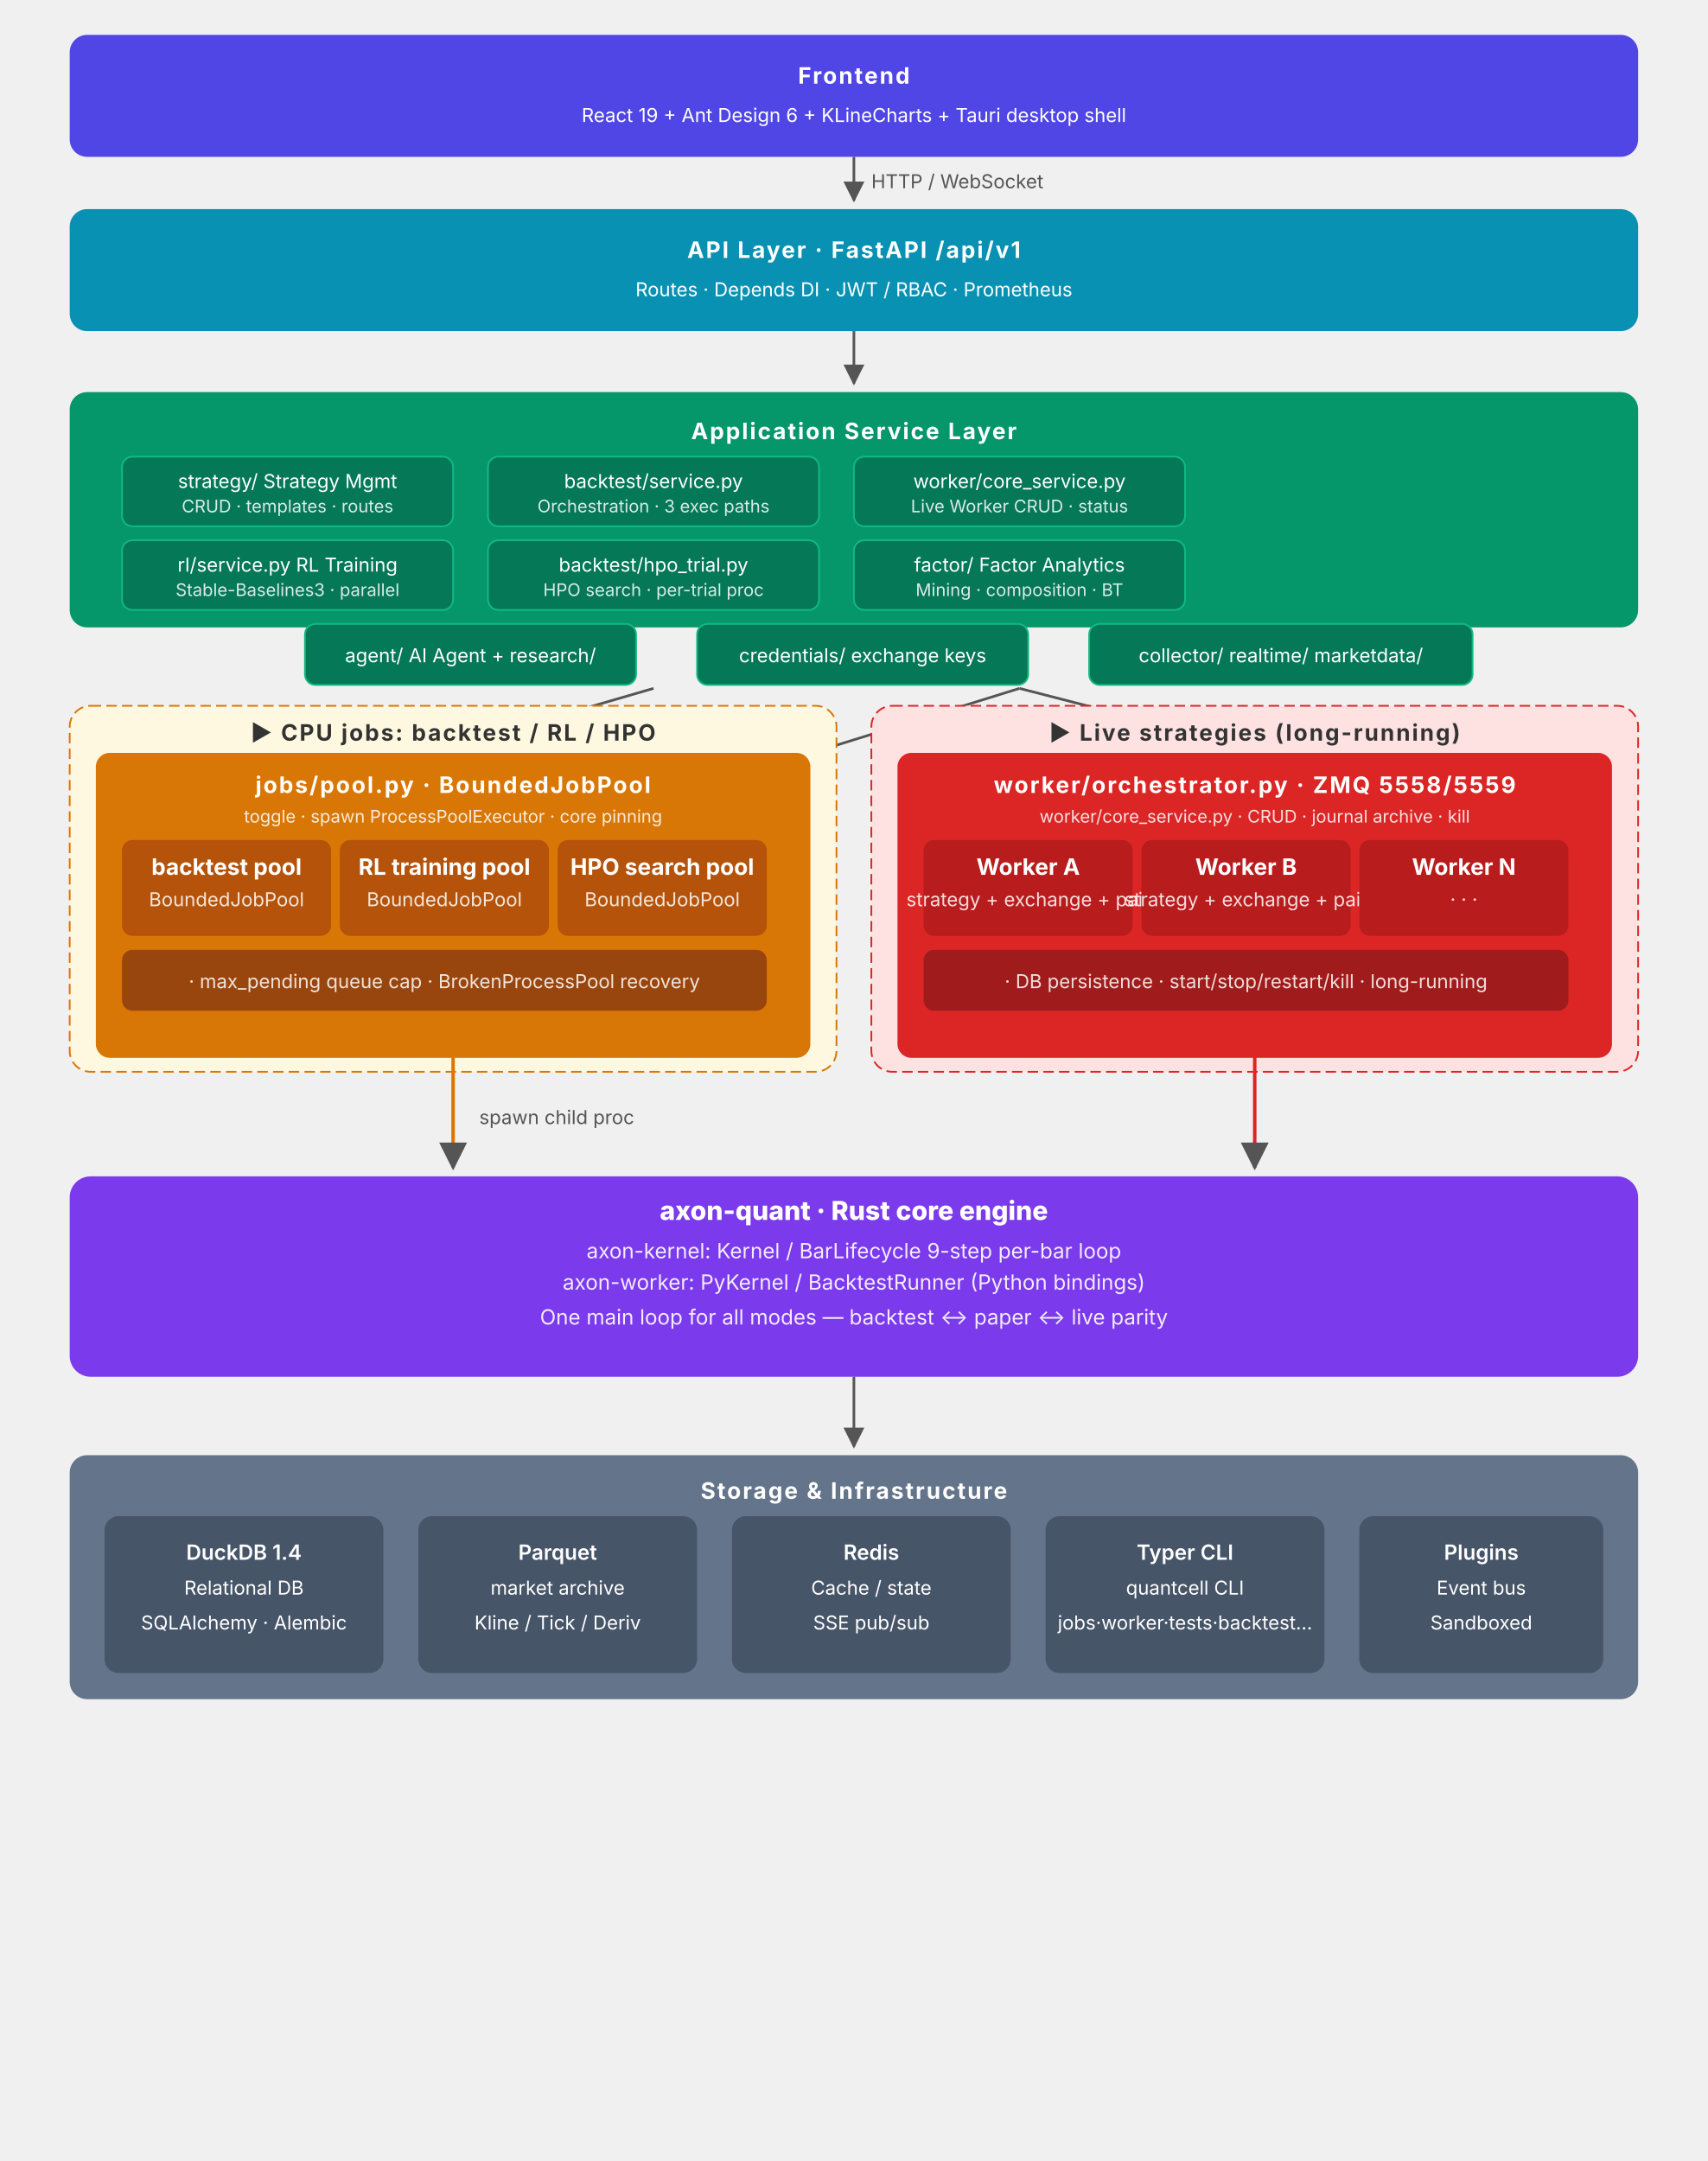
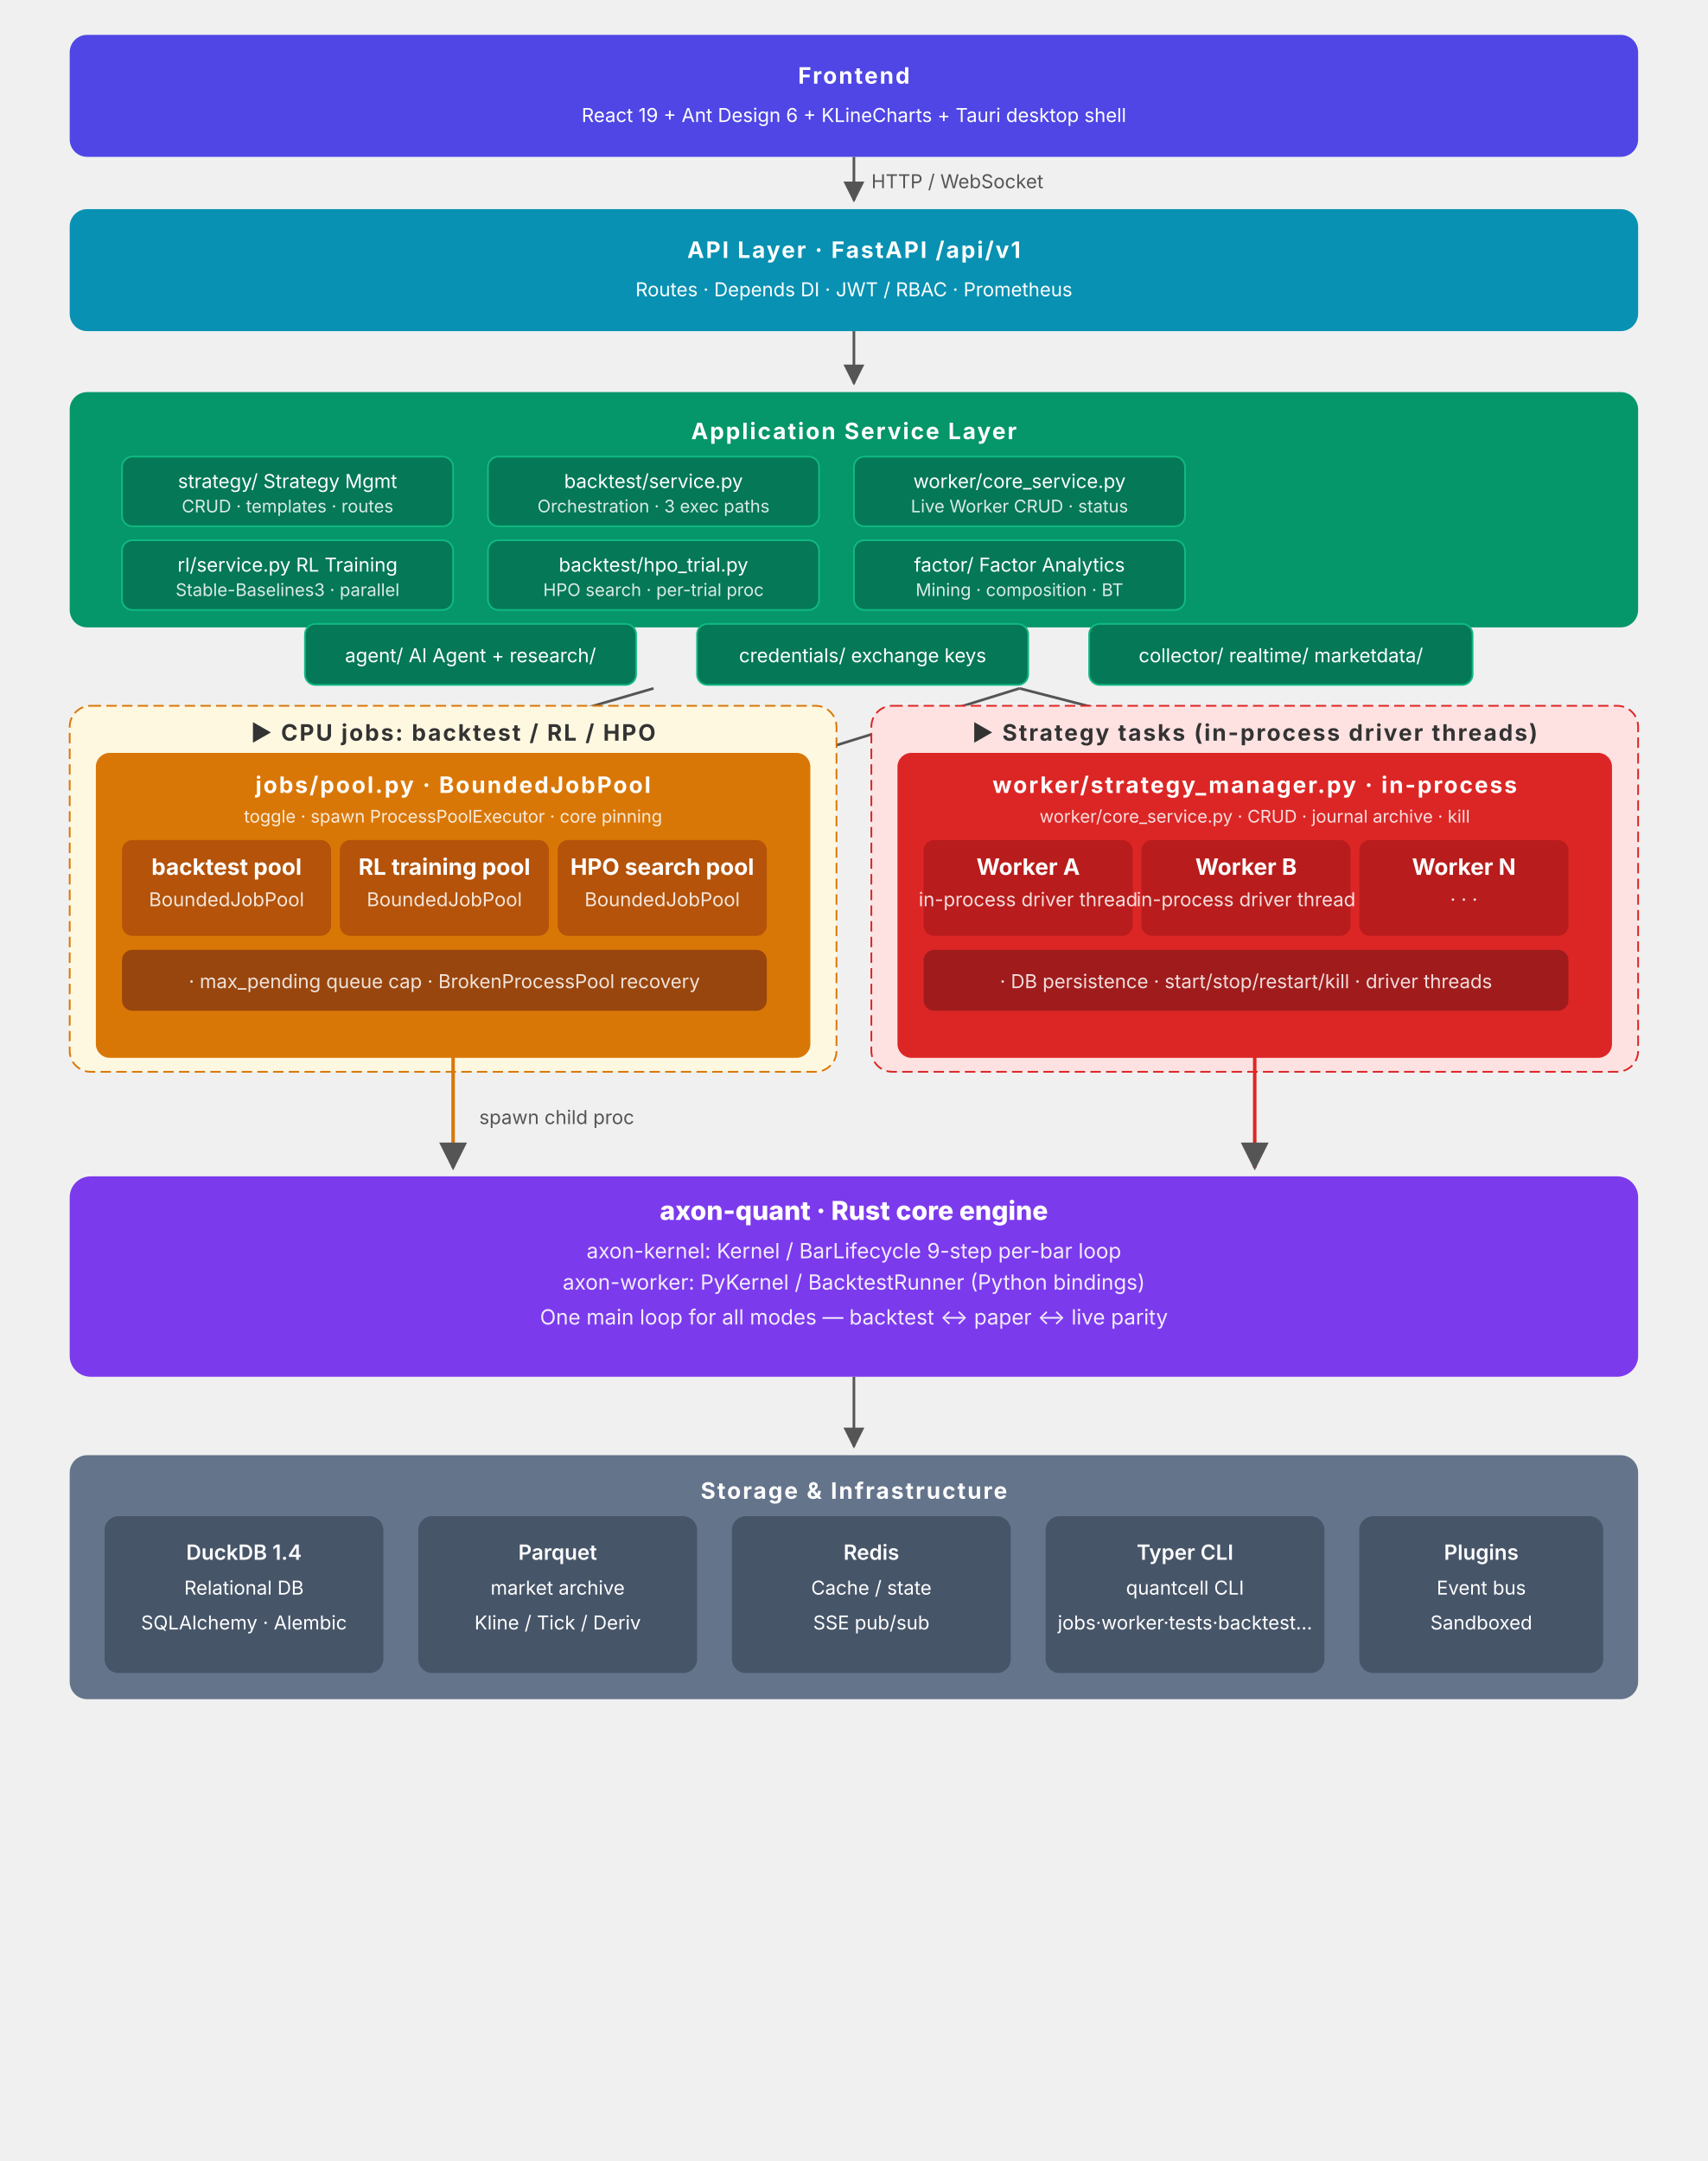
<svg xmlns="http://www.w3.org/2000/svg" width="980" viewBox="0 0 980 1240" font-family="-apple-system,'PingFang SC','Microsoft YaHei',sans-serif" style="max-width:100%;height:auto;background:#fff;border-radius:8px">
  <defs>
    <marker id="arrow" viewBox="0 0 10 10" refX="9" refY="5" markerWidth="8" markerHeight="8" orient="auto">
      <path d="M0,0 L10,5 L0,10 z" fill="#555" />
    </marker>
    <marker id="arrow-dash" viewBox="0 0 10 10" refX="9" refY="5" markerWidth="8" markerHeight="8" orient="auto">
      <path d="M0,0 L10,5 L0,10 z" fill="#888" />
    </marker>
    <style>
      .group-title { font-size:13px; font-weight:700; fill:#fff; letter-spacing:1px }
      .group-title-dark { font-size:13px; font-weight:700; fill:#333; letter-spacing:1px }
      .node { font-size:12px; font-weight:600; fill:#fff }
      .node-sm { font-size:11px; fill:#fff }
      .label { font-size:11px; fill:#555 }
      .sub { font-size:10px; fill:#fff; opacity:.85 }
      .pool-node { font-size:13px; font-weight:700; fill:#fff }
      .pool-sub { font-size:11px; fill:#fff; opacity:.85 }
      .kernel-title { font-size:15px; font-weight:800; fill:#fff }
      .kernel-sub { font-size:12px; fill:#fff; opacity:.9 }
          .hv:hover{filter:brightness(1.15);cursor:help}
    </style>
  </defs>
  <rect class="hv" x="40" y="20" width="900" height="70" rx="10" fill="#4f46e5" />
  <text x="490" y="48" text-anchor="middle" class="group-title">Frontend</text>
  <text x="490" y="70" text-anchor="middle" class="node-sm">React 19 + Ant Design 6 + KLineCharts + Tauri desktop shell</text>
  <line x1="490" y1="90" x2="490" y2="115" stroke="#555" stroke-width="1.5" marker-end="url(#arrow)" />
  <text x="500" y="108" class="label">HTTP / WebSocket</text>
  <rect class="hv" x="40" y="120" width="900" height="70" rx="10" fill="#0891b2" />
  <text x="490" y="148" text-anchor="middle" class="group-title">API Layer · FastAPI /api/v1</text>
  <text x="490" y="170" text-anchor="middle" class="node-sm">Routes · Depends DI · JWT / RBAC · Prometheus</text>
  <line x1="490" y1="190" x2="490" y2="220" stroke="#555" stroke-width="1.5" marker-end="url(#arrow)" />
  <rect class="hv" x="40" y="225" width="900" height="135" rx="10" fill="#059669" />
  <text x="490" y="252" text-anchor="middle" class="group-title">Application Service Layer</text>
  <rect class="hv" x="70" y="262" width="190" height="40" rx="6" fill="#047857" stroke="#10b981" stroke-width="1" />
  <text x="165" y="280" text-anchor="middle" class="node-sm">strategy/ Strategy Mgmt</text>
  <text x="165" y="294" text-anchor="middle" class="sub">CRUD · templates · routes</text>
  <rect class="hv" x="280" y="262" width="190" height="40" rx="6" fill="#047857" stroke="#10b981" stroke-width="1" />
  <text x="375" y="280" text-anchor="middle" class="node-sm">backtest/service.py</text>
  <text x="375" y="294" text-anchor="middle" class="sub">Orchestration · 3 exec paths</text>
  <rect class="hv" x="490" y="262" width="190" height="40" rx="6" fill="#047857" stroke="#10b981" stroke-width="1" />
  <text x="585" y="280" text-anchor="middle" class="node-sm">worker/core_service.py</text>
  <text x="585" y="294" text-anchor="middle" class="sub">Live Worker CRUD · status</text>
  <rect class="hv" x="70" y="310" width="190" height="40" rx="6" fill="#047857" stroke="#10b981" stroke-width="1" />
  <text x="165" y="328" text-anchor="middle" class="node-sm">rl/service.py RL Training</text>
  <text x="165" y="342" text-anchor="middle" class="sub">Stable-Baselines3 · parallel</text>
  <rect class="hv" x="280" y="310" width="190" height="40" rx="6" fill="#047857" stroke="#10b981" stroke-width="1" />
  <text x="375" y="328" text-anchor="middle" class="node-sm">backtest/hpo_trial.py</text>
  <text x="375" y="342" text-anchor="middle" class="sub">HPO search · per-trial proc</text>
  <rect class="hv" x="490" y="310" width="190" height="40" rx="6" fill="#047857" stroke="#10b981" stroke-width="1" />
  <text x="585" y="328" text-anchor="middle" class="node-sm">factor/ Factor Analytics</text>
  <text x="585" y="342" text-anchor="middle" class="sub">Mining · composition · BT</text>
  <rect class="hv" x="175" y="358" width="190" height="35" rx="6" fill="#047857" stroke="#10b981" stroke-width="1" />
  <text x="270" y="380" text-anchor="middle" class="node-sm">agent/ AI Agent + research/</text>
  <rect class="hv" x="400" y="358" width="190" height="35" rx="6" fill="#047857" stroke="#10b981" stroke-width="1" />
  <text x="495" y="380" text-anchor="middle" class="node-sm">credentials/ exchange keys</text>
  <rect class="hv" x="625" y="358" width="220" height="35" rx="6" fill="#047857" stroke="#10b981" stroke-width="1" />
  <text x="735" y="380" text-anchor="middle" class="node-sm">collector/ realtime/ marketdata/</text>
  <line x1="375" y1="395" x2="220" y2="440" stroke="#555" stroke-width="1.5" marker-end="url(#arrow)" />
  <line x1="585" y1="395" x2="440" y2="440" stroke="#555" stroke-width="1.5" marker-end="url(#arrow)" />
  <line x1="585" y1="395" x2="440" y2="440" stroke="#555" stroke-width="1.5" opacity="0" />
  <line x1="585" y1="395" x2="760" y2="440" stroke="#555" stroke-width="1.5" marker-end="url(#arrow)" />
  <rect class="hv" x="40" y="405" width="440" height="210" rx="12" fill="#fff8e1" stroke="#d97706" stroke-dasharray="6 3" />
  <text x="260" y="425" text-anchor="middle" class="group-title-dark" font-size="12px">▶ CPU jobs: backtest / RL / HPO</text>
  <rect class="hv" x="55" y="432" width="410" height="175" rx="8" fill="#d97706" />
  <text x="260" y="455" text-anchor="middle" class="group-title">jobs/pool.py · BoundedJobPool</text>
  <text x="260" y="472" text-anchor="middle" class="sub">toggle · spawn ProcessPoolExecutor · core pinning</text>
  <rect class="hv" x="70" y="482" width="120" height="55" rx="6" fill="#b45309" />
  <text x="130" y="502" text-anchor="middle" class="pool-node">backtest pool</text>
  <text x="130" y="520" text-anchor="middle" class="pool-sub">BoundedJobPool</text>
  <rect class="hv" x="195" y="482" width="120" height="55" rx="6" fill="#b45309" />
  <text x="255" y="502" text-anchor="middle" class="pool-node">RL training pool</text>
  <text x="255" y="520" text-anchor="middle" class="pool-sub">BoundedJobPool</text>
  <rect class="hv" x="320" y="482" width="120" height="55" rx="6" fill="#b45309" />
  <text x="380" y="502" text-anchor="middle" class="pool-node">HPO search pool</text>
  <text x="380" y="520" text-anchor="middle" class="pool-sub">BoundedJobPool</text>
  <rect class="hv" x="70" y="545" width="370" height="35" rx="6" fill="#92400e" opacity=".9" />
  <text x="255" y="567" text-anchor="middle" class="pool-sub">· max_pending queue cap · BrokenProcessPool recovery</text>
  <rect class="hv" x="500" y="405" width="440" height="210" rx="12" fill="#fee2e2" stroke="#dc2626" stroke-dasharray="6 3" />
-   <text x="720" y="425" text-anchor="middle" class="group-title-dark" font-size="12px">▶ Live strategies (long-running)</text>
+   <text x="720" y="425" text-anchor="middle" class="group-title-dark" font-size="12px">▶ Strategy tasks (in-process driver threads)</text>
  <rect class="hv" x="515" y="432" width="410" height="175" rx="8" fill="#dc2626" />
-   <text x="720" y="455" text-anchor="middle" class="group-title">worker/orchestrator.py · ZMQ 5558/5559</text>
+   <text x="720" y="455" text-anchor="middle" class="group-title">worker/strategy_manager.py · in-process</text>
  <text x="720" y="472" text-anchor="middle" class="sub">worker/core_service.py · CRUD · journal archive · kill</text>
  <rect class="hv" x="530" y="482" width="120" height="55" rx="6" fill="#b91c1c" />
  <text x="590" y="502" text-anchor="middle" class="pool-node">Worker A</text>
-   <text x="590" y="520" text-anchor="middle" class="pool-sub">strategy + exchange + pair</text>
+   <text x="590" y="520" text-anchor="middle" class="pool-sub">in-process driver thread</text>
  <rect class="hv" x="655" y="482" width="120" height="55" rx="6" fill="#b91c1c" />
  <text x="715" y="502" text-anchor="middle" class="pool-node">Worker B</text>
-   <text x="715" y="520" text-anchor="middle" class="pool-sub">strategy + exchange + pair</text>
+   <text x="715" y="520" text-anchor="middle" class="pool-sub">in-process driver thread</text>
  <rect class="hv" x="780" y="482" width="120" height="55" rx="6" fill="#b91c1c" />
  <text x="840" y="502" text-anchor="middle" class="pool-node">Worker N</text>
  <text x="840" y="520" text-anchor="middle" class="pool-sub">· · ·</text>
  <rect class="hv" x="530" y="545" width="370" height="35" rx="6" fill="#991b1b" opacity=".9" />
-   <text x="715" y="567" text-anchor="middle" class="pool-sub">· DB persistence · start/stop/restart/kill · long-running</text>
+   <text x="715" y="567" text-anchor="middle" class="pool-sub">· DB persistence · start/stop/restart/kill · driver threads</text>
  <line x1="260" y1="600" x2="260" y2="670" stroke="#d97706" stroke-width="2" marker-end="url(#arrow)" />
  <line x1="720" y1="600" x2="720" y2="670" stroke="#dc2626" stroke-width="2" marker-end="url(#arrow)" />
  <text x="275" y="645" class="label" fill="#b45309">spawn child proc</text>
  <rect class="hv" x="40" y="675" width="900" height="115" rx="12" fill="#7c3aed" />
  <text x="490" y="700" text-anchor="middle" class="kernel-title">axon-quant · Rust core engine</text>
  <text x="490" y="722" text-anchor="middle" class="kernel-sub">axon-kernel: Kernel / BarLifecycle 9-step per-bar loop</text>
  <text x="490" y="740" text-anchor="middle" class="kernel-sub">axon-worker: PyKernel / BacktestRunner (Python bindings)</text>
  <text x="490" y="760" text-anchor="middle" class="kernel-sub">One main loop for all modes — backtest ↔ paper ↔ live parity</text>
  <line x1="490" y1="790" x2="490" y2="830" stroke="#555" stroke-width="1.5" marker-end="url(#arrow)" />
  <rect class="hv" x="40" y="835" width="900" height="140" rx="10" fill="#64748b" />
  <text x="490" y="860" text-anchor="middle" class="group-title">Storage &amp; Infrastructure</text>
  <rect class="hv" x="60" y="870" width="160" height="90" rx="8" fill="#475569" />
  <text x="140" y="895" text-anchor="middle" class="node">DuckDB 1.4</text>
  <text x="140" y="915" text-anchor="middle" class="node-sm">Relational DB</text>
  <text x="140" y="935" text-anchor="middle" class="node-sm">SQLAlchemy · Alembic</text>
  <rect class="hv" x="240" y="870" width="160" height="90" rx="8" fill="#475569" />
  <text x="320" y="895" text-anchor="middle" class="node">Parquet</text>
  <text x="320" y="915" text-anchor="middle" class="node-sm">market archive</text>
  <text x="320" y="935" text-anchor="middle" class="node-sm">Kline / Tick / Deriv</text>
  <rect class="hv" x="420" y="870" width="160" height="90" rx="8" fill="#475569" />
  <text x="500" y="895" text-anchor="middle" class="node">Redis</text>
  <text x="500" y="915" text-anchor="middle" class="node-sm">Cache / state</text>
  <text x="500" y="935" text-anchor="middle" class="node-sm">SSE pub/sub</text>
  <rect class="hv" x="600" y="870" width="160" height="90" rx="8" fill="#475569" />
  <text x="680" y="895" text-anchor="middle" class="node">Typer CLI</text>
  <text x="680" y="915" text-anchor="middle" class="node-sm">quantcell CLI</text>
  <text x="680" y="935" text-anchor="middle" class="node-sm">jobs·worker·tests·backtest…</text>
  <rect class="hv" x="780" y="870" width="140" height="90" rx="8" fill="#475569" />
  <text x="850" y="895" text-anchor="middle" class="node">Plugins</text>
  <text x="850" y="915" text-anchor="middle" class="node-sm">Event bus</text>
  <text x="850" y="935" text-anchor="middle" class="node-sm">Sandboxed</text>
</svg>
